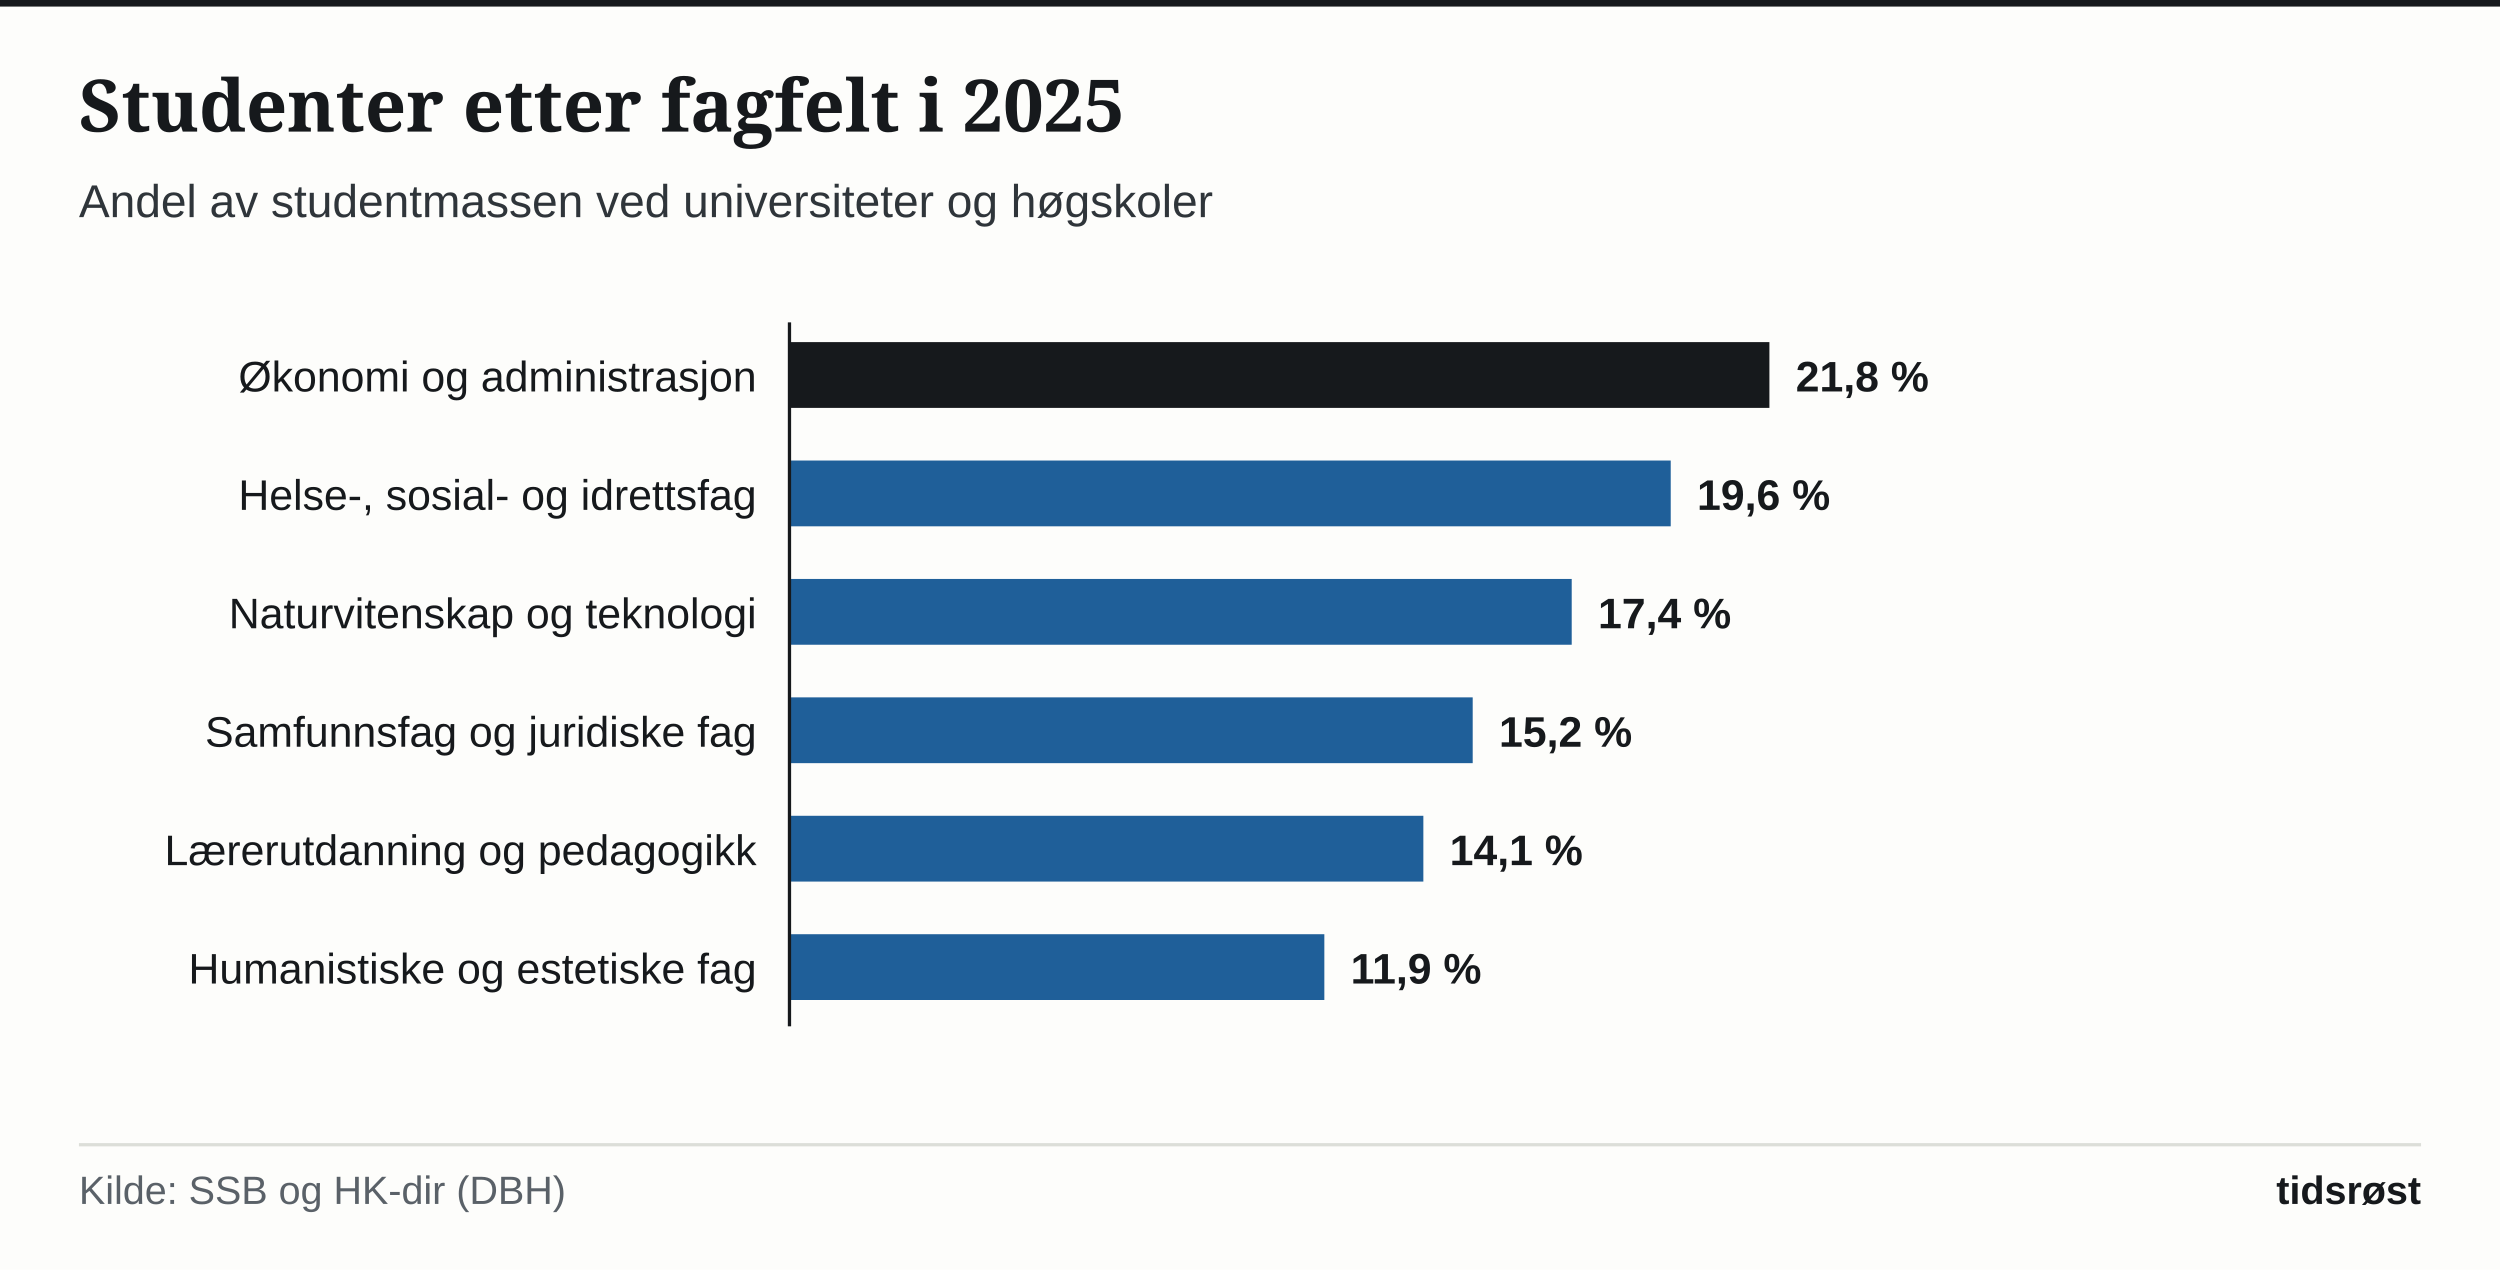
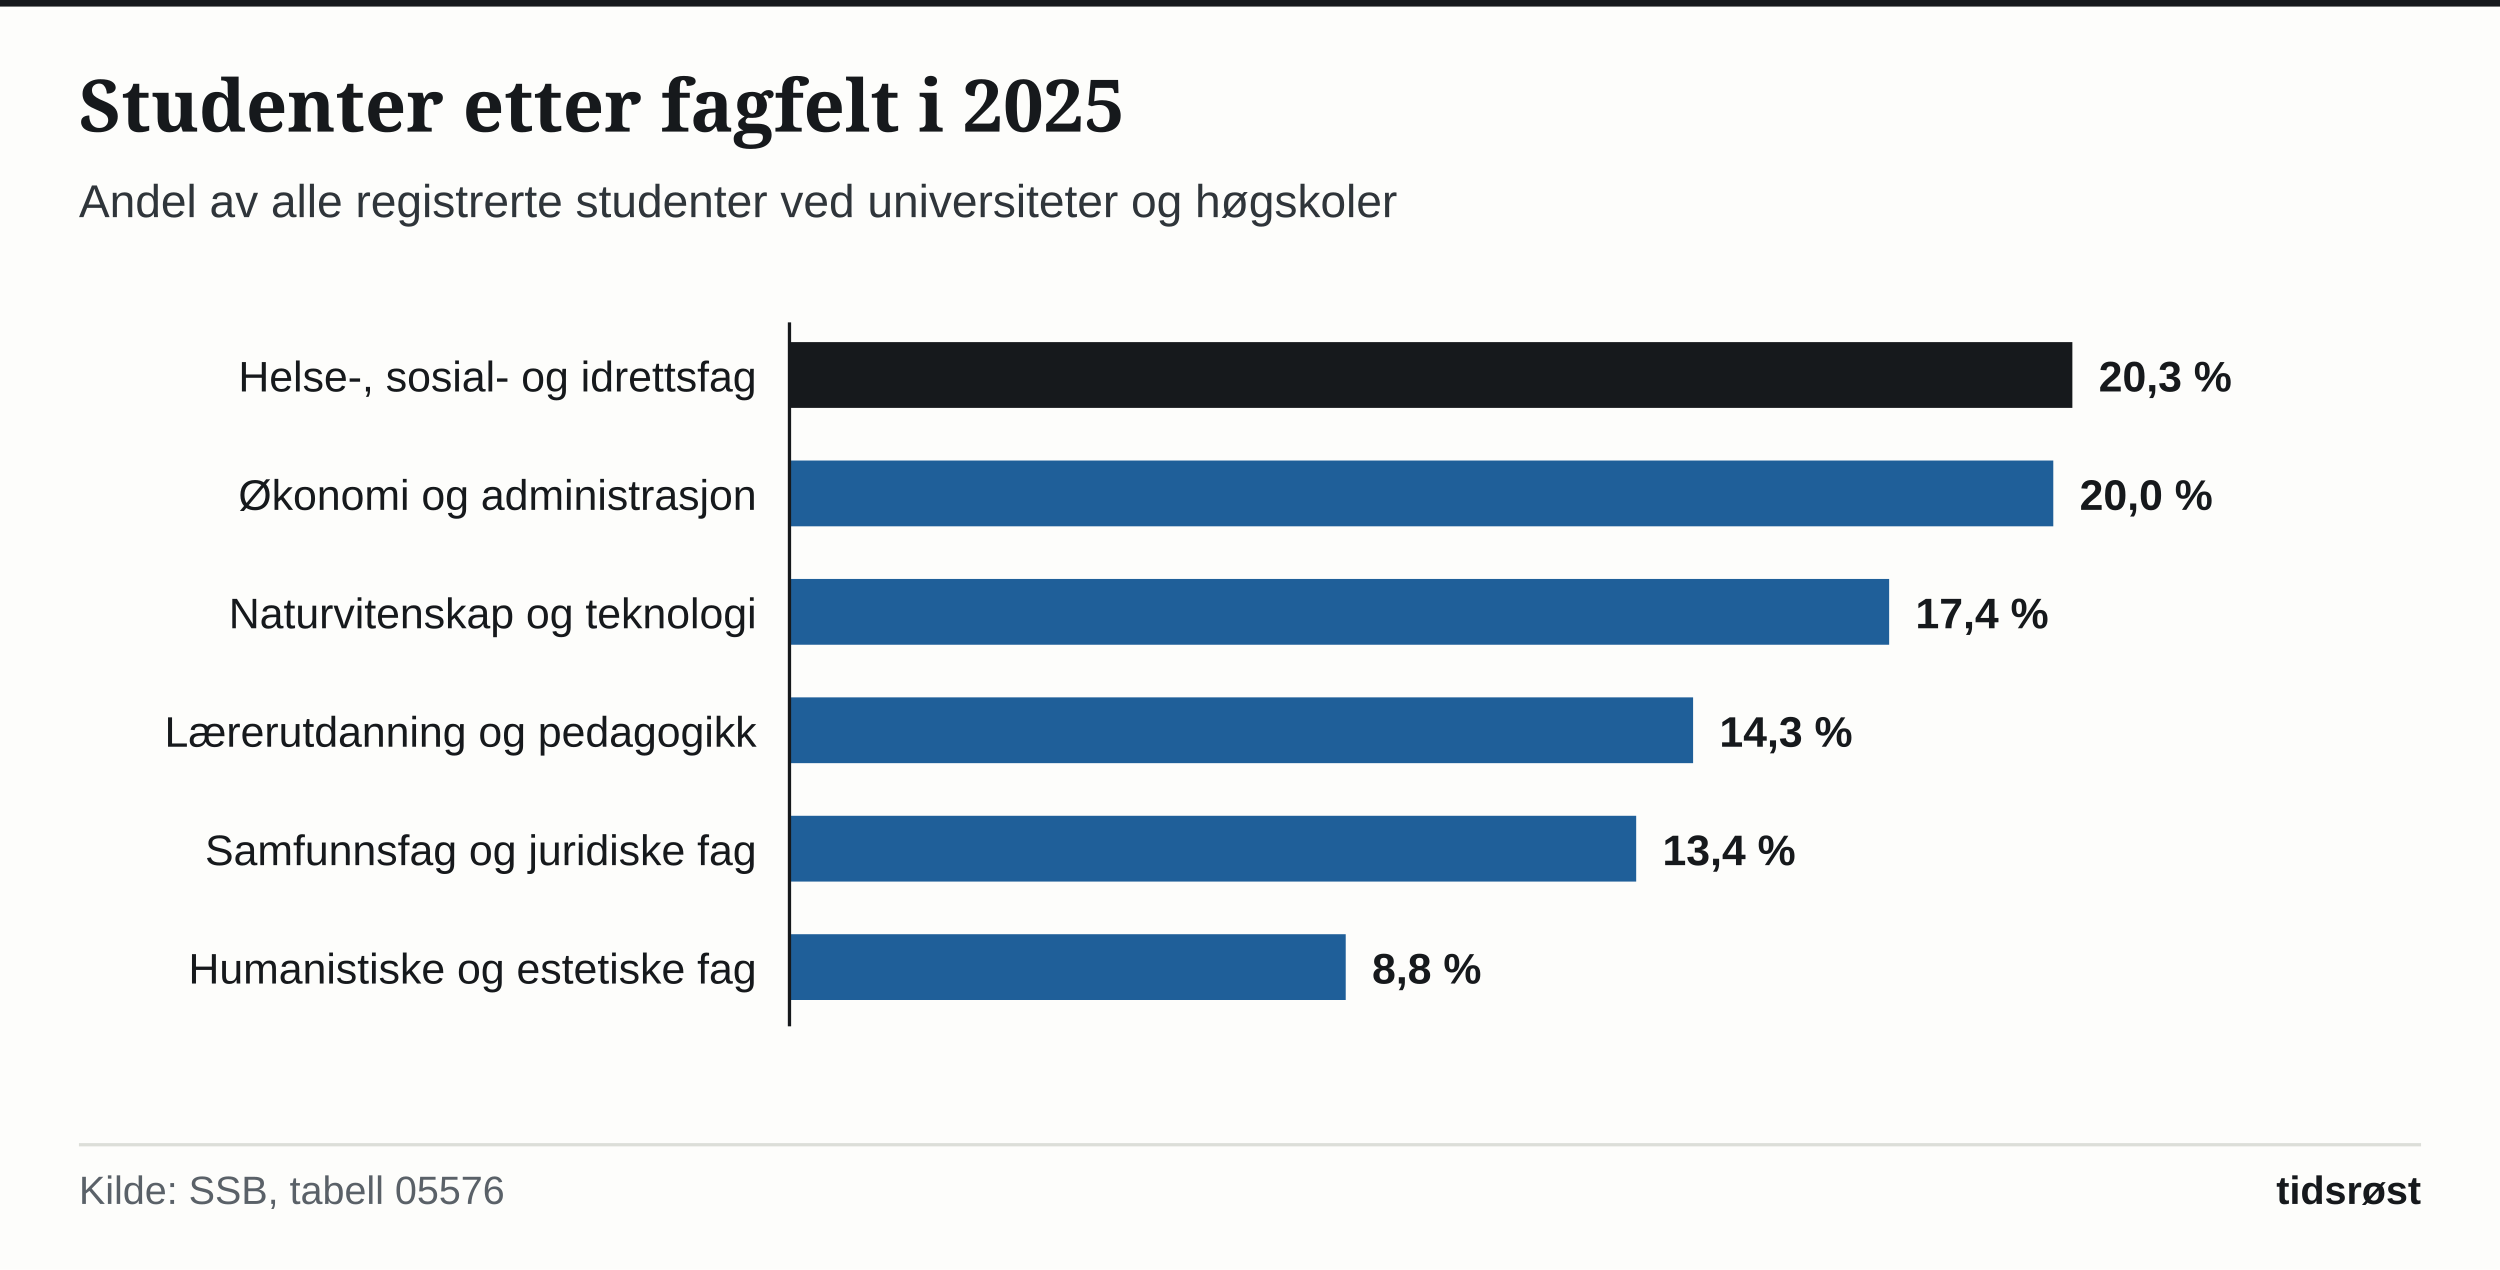
<svg xmlns="http://www.w3.org/2000/svg" viewBox="0 0 760 386" width="760" height="386" role="img" aria-label="Studenter etter fagfelt i 2025">
  <rect width="760" height="386" fill="#fdfdfb" />
  <rect x="0" y="0" width="760" height="2" fill="#16191c" />
  <text x="24" y="40" font-family="'Source Serif 4', Georgia, serif" font-size="22" font-weight="650" fill="#16191c">Studenter etter fagfelt i 2025</text>
-   <text x="24" y="66" font-family="Archivo, 'Helvetica Neue', Arial, sans-serif" font-size="14" fill="#2f353a">Andel av studentmassen ved universiteter og høgskoler</text>
-   <text x="230" y="119" text-anchor="end" font-family="Archivo, 'Helvetica Neue', Arial, sans-serif" font-size="13" fill="#16191c">Økonomi og administrasjon</text>
-   <rect x="240" y="104" width="297.9" height="20" fill="#16191c" />
-   <text x="545.9" y="119" font-family="Archivo, 'Helvetica Neue', Arial, sans-serif" font-size="13" font-weight="600" fill="#16191c">21,8 %</text>
-   <text x="230" y="155" text-anchor="end" font-family="Archivo, 'Helvetica Neue', Arial, sans-serif" font-size="13" fill="#16191c">Helse-, sosial- og idrettsfag</text>
-   <rect x="240" y="140" width="267.9" height="20" fill="#1f5f99" />
-   <text x="515.9" y="155" font-family="Archivo, 'Helvetica Neue', Arial, sans-serif" font-size="13" font-weight="600" fill="#16191c">19,6 %</text>
+   <text x="24" y="66" font-family="Archivo, 'Helvetica Neue', Arial, sans-serif" font-size="14" fill="#2f353a">Andel av alle registrerte studenter ved universiteter og høgskoler</text>
+   <text x="230" y="119" text-anchor="end" font-family="Archivo, 'Helvetica Neue', Arial, sans-serif" font-size="13" fill="#16191c">Helse-, sosial- og idrettsfag</text>
+   <rect x="240" y="104" width="390.0" height="20" fill="#16191c" />
+   <text x="638.0" y="119" font-family="Archivo, 'Helvetica Neue', Arial, sans-serif" font-size="13" font-weight="600" fill="#16191c">20,3 %</text>
+   <text x="230" y="155" text-anchor="end" font-family="Archivo, 'Helvetica Neue', Arial, sans-serif" font-size="13" fill="#16191c">Økonomi og administrasjon</text>
+   <rect x="240" y="140" width="384.2" height="20" fill="#1f5f99" />
+   <text x="632.2" y="155" font-family="Archivo, 'Helvetica Neue', Arial, sans-serif" font-size="13" font-weight="600" fill="#16191c">20,0 %</text>
  <text x="230" y="191" text-anchor="end" font-family="Archivo, 'Helvetica Neue', Arial, sans-serif" font-size="13" fill="#16191c">Naturvitenskap og teknologi</text>
-   <rect x="240" y="176" width="237.8" height="20" fill="#1f5f99" />
-   <text x="485.8" y="191" font-family="Archivo, 'Helvetica Neue', Arial, sans-serif" font-size="13" font-weight="600" fill="#16191c">17,4 %</text>
-   <text x="230" y="227" text-anchor="end" font-family="Archivo, 'Helvetica Neue', Arial, sans-serif" font-size="13" fill="#16191c">Samfunnsfag og juridiske fag</text>
-   <rect x="240" y="212" width="207.7" height="20" fill="#1f5f99" />
-   <text x="455.7" y="227" font-family="Archivo, 'Helvetica Neue', Arial, sans-serif" font-size="13" font-weight="600" fill="#16191c">15,2 %</text>
-   <text x="230" y="263" text-anchor="end" font-family="Archivo, 'Helvetica Neue', Arial, sans-serif" font-size="13" fill="#16191c">Lærerutdanning og pedagogikk</text>
-   <rect x="240" y="248" width="192.7" height="20" fill="#1f5f99" />
-   <text x="440.7" y="263" font-family="Archivo, 'Helvetica Neue', Arial, sans-serif" font-size="13" font-weight="600" fill="#16191c">14,1 %</text>
+   <rect x="240" y="176" width="334.3" height="20" fill="#1f5f99" />
+   <text x="582.3" y="191" font-family="Archivo, 'Helvetica Neue', Arial, sans-serif" font-size="13" font-weight="600" fill="#16191c">17,4 %</text>
+   <text x="230" y="227" text-anchor="end" font-family="Archivo, 'Helvetica Neue', Arial, sans-serif" font-size="13" fill="#16191c">Lærerutdanning og pedagogikk</text>
+   <rect x="240" y="212" width="274.7" height="20" fill="#1f5f99" />
+   <text x="522.7" y="227" font-family="Archivo, 'Helvetica Neue', Arial, sans-serif" font-size="13" font-weight="600" fill="#16191c">14,3 %</text>
+   <text x="230" y="263" text-anchor="end" font-family="Archivo, 'Helvetica Neue', Arial, sans-serif" font-size="13" fill="#16191c">Samfunnsfag og juridiske fag</text>
+   <rect x="240" y="248" width="257.4" height="20" fill="#1f5f99" />
+   <text x="505.4" y="263" font-family="Archivo, 'Helvetica Neue', Arial, sans-serif" font-size="13" font-weight="600" fill="#16191c">13,4 %</text>
  <text x="230" y="299" text-anchor="end" font-family="Archivo, 'Helvetica Neue', Arial, sans-serif" font-size="13" fill="#16191c">Humanistiske og estetiske fag</text>
-   <rect x="240" y="284" width="162.6" height="20" fill="#1f5f99" />
-   <text x="410.6" y="299" font-family="Archivo, 'Helvetica Neue', Arial, sans-serif" font-size="13" font-weight="600" fill="#16191c">11,9 %</text>
+   <rect x="240" y="284" width="169.1" height="20" fill="#1f5f99" />
+   <text x="417.1" y="299" font-family="Archivo, 'Helvetica Neue', Arial, sans-serif" font-size="13" font-weight="600" fill="#16191c">8,8 %</text>
  <line x1="240" x2="240" y1="98" y2="312" stroke="#16191c" stroke-width="1" />
  <line x1="24" x2="736" y1="348" y2="348" stroke="#dcded8" stroke-width="1" />
-   <text x="24" y="366" font-family="Archivo, 'Helvetica Neue', Arial, sans-serif" font-size="12" fill="#5a6168">Kilde: SSB og HK-dir (DBH)</text>
+   <text x="24" y="366" font-family="Archivo, 'Helvetica Neue', Arial, sans-serif" font-size="12" fill="#5a6168">Kilde: SSB, tabell 05576</text>
  <text x="736" y="366" text-anchor="end" font-family="Archivo, 'Helvetica Neue', Arial, sans-serif" font-size="12" font-weight="700" fill="#16191c">tidsrøst</text>
</svg>
